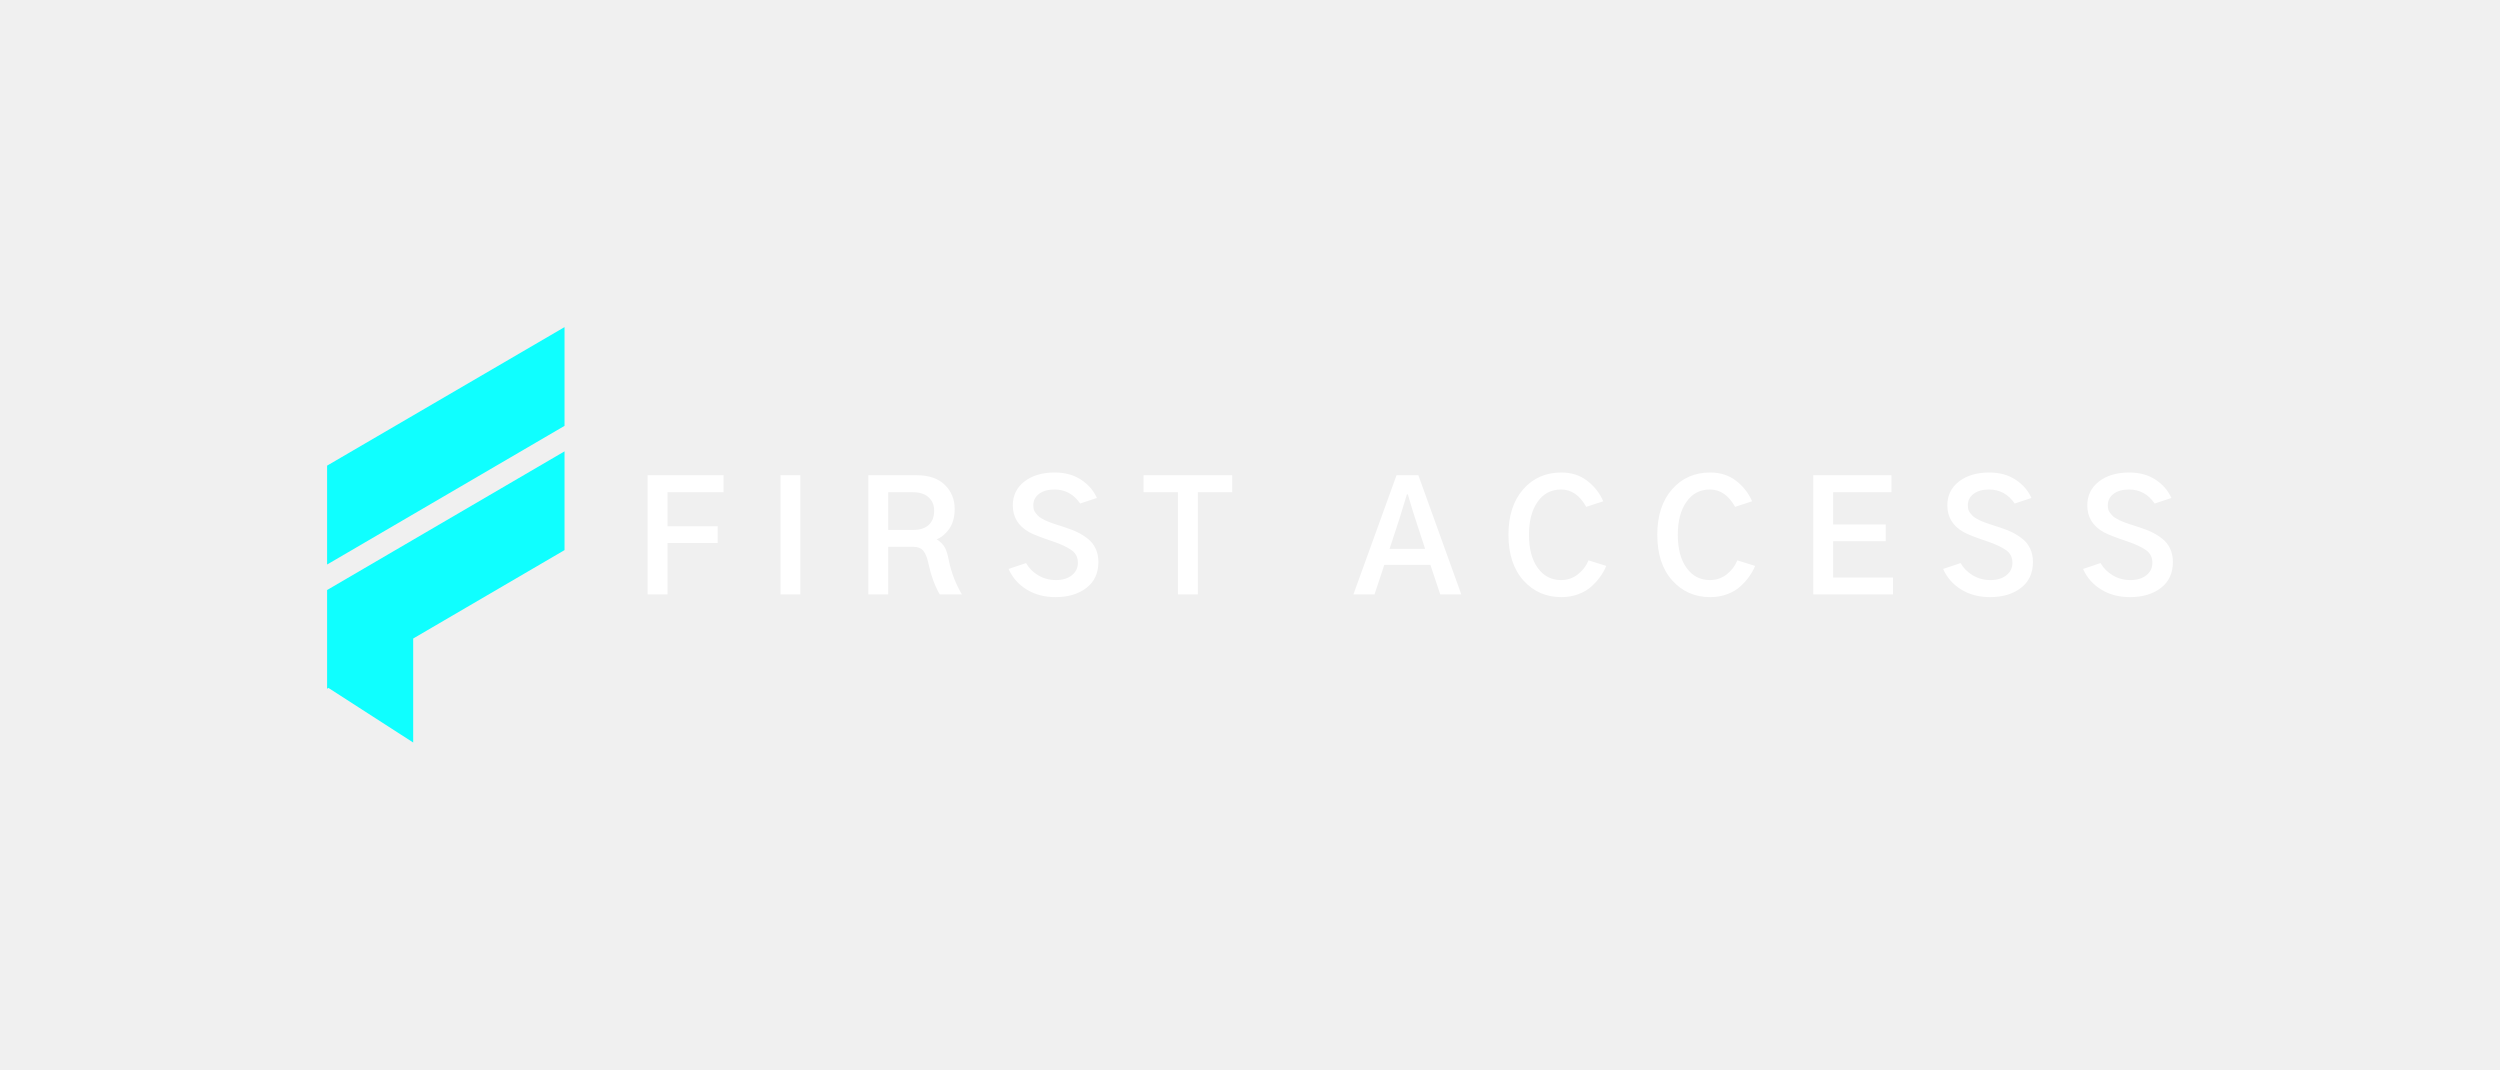
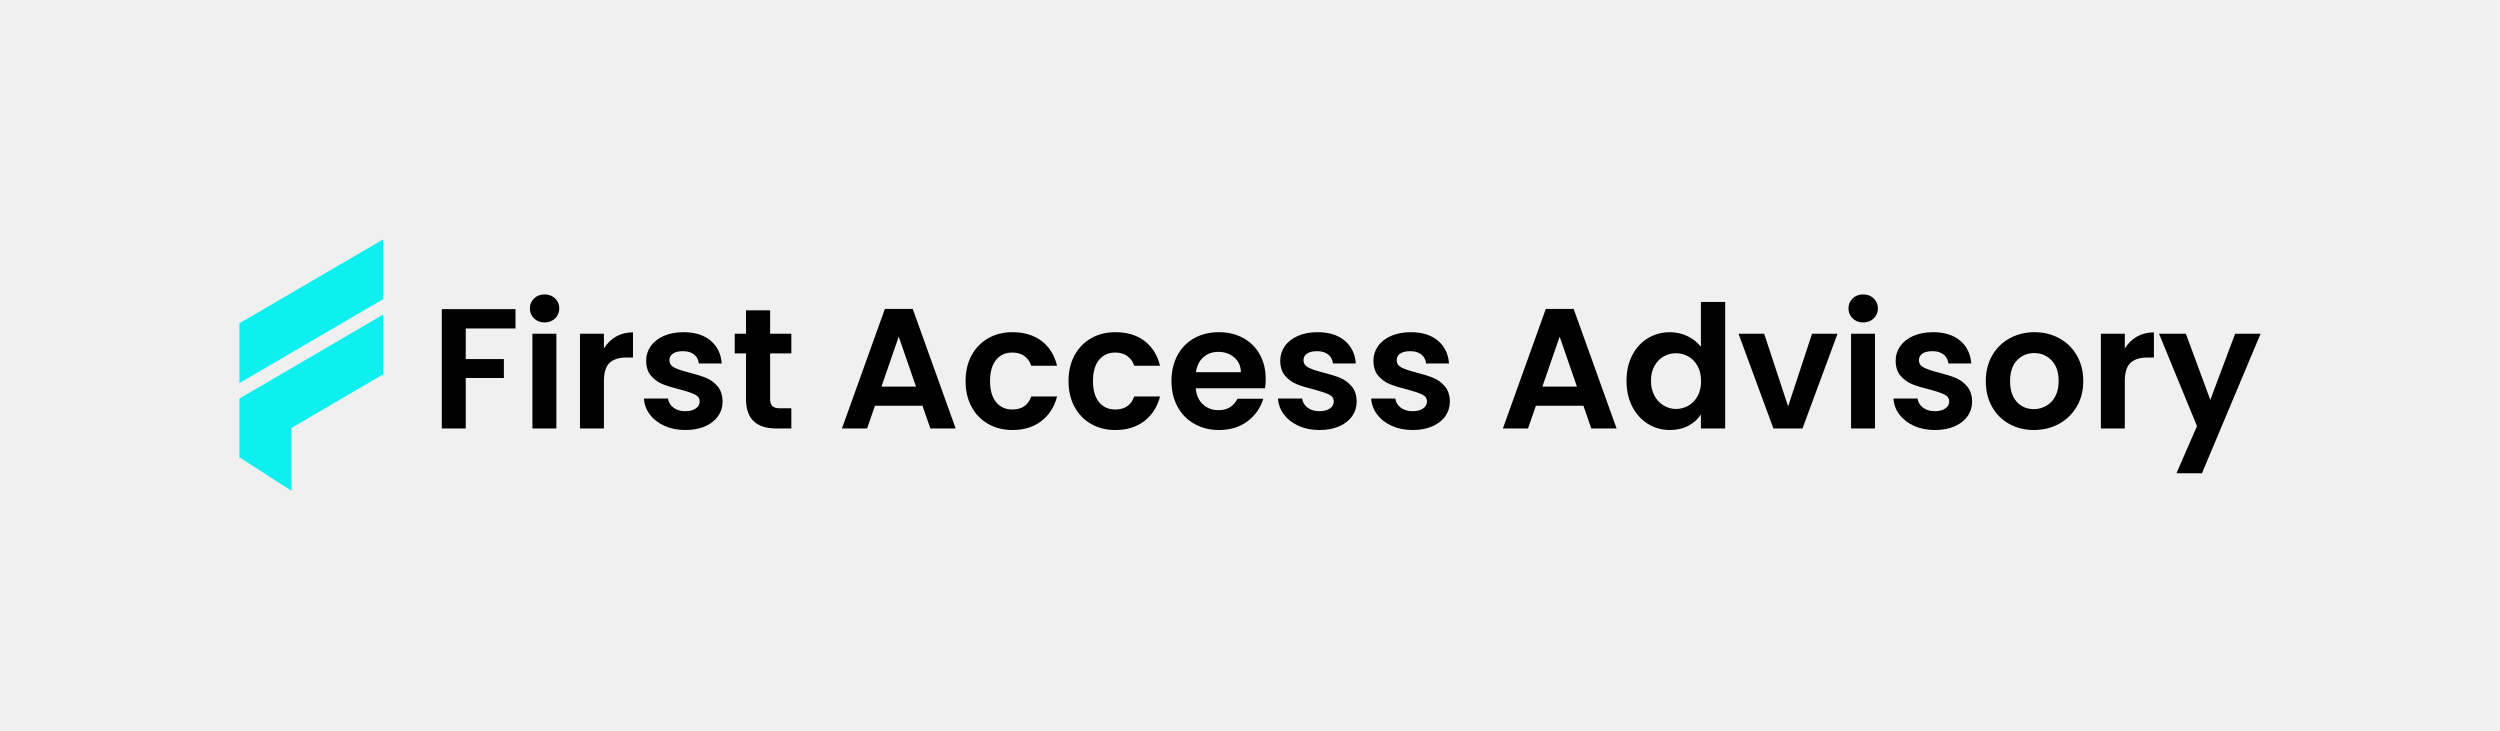
- <svg xmlns="http://www.w3.org/2000/svg" viewBox="20 173.051 534.997 228.898">
-   <g transform="rotate(0 115.4039 287.5)">
-     <svg version="1.1" id="Livello_1" x="90" y="243.051" viewBox="851 832.8 163 285.2" xml:space="preserve" height="88.898" width="50.808" preserveAspectRatio="xMinYMin" enable-background="new 0 0 2000 2000" style="overflow: visible;">
-       <polygon class="st0" points="851,1025.1 851,1079.9 851,1081.1 851.9,1080.5 910.1,1118 910.1,1046.6 1014,985.9 1014,918.1    851,1013.3  " style="fill: #0fffff; fill-opacity: 1;" />
-       <polygon class="st0" points="851,927.9 851,995.8 1014,900.6 1014,832.8  " style="fill: #0fffff; fill-opacity: 1;" />
-     </svg>
-   </g>
-   <g transform="rotate(0 321.7924 287.5003)">
-     <svg x="158.587" y="274.165" viewBox="2.87 0.26 326.41 26.67" height="26.67" width="326.41" style="overflow: visible;">
-       <g fill="#ffffff" fill-opacity="1" style="">
-         <path d="M7.13 26.35L2.87 26.35L2.87 0.84L19.12 0.84L19.12 4.48L7.13 4.48L7.13 11.77L17.87 11.77L17.87 15.35L7.13 15.35L7.13 26.35ZM35.56 26.35L31.31 26.35L31.31 0.84L35.56 0.84L35.56 26.35ZM54.36 4.48L54.36 12.55L59.71 12.55Q61.87 12.55 63.03 11.48Q64.19 10.42 64.19 8.42L64.19 8.42Q64.19 6.64 63.00 5.56Q61.81 4.48 59.61 4.48L59.61 4.48L54.36 4.48ZM54.36 26.35L50.10 26.35L50.10 0.84L60.42 0.84Q64.35 0.84 66.47 2.90Q68.58 4.97 68.58 8.06L68.58 8.06Q68.58 10.67 67.42 12.32Q66.26 13.96 64.74 14.55L64.74 14.55Q65.97 15.38 66.48 16.32Q67.00 17.25 67.35 19.16L67.35 19.16Q68.13 22.96 70.13 26.35L70.13 26.35L65.39 26.35Q63.81 23.67 62.90 19.48L62.90 19.48Q62.55 17.83 61.86 17.00Q61.16 16.16 59.68 16.16L59.68 16.16L54.36 16.16L54.36 26.35ZM80.12 20.90L80.12 20.90L83.86 19.64Q84.76 21.25 86.47 22.27Q88.18 23.28 90.24 23.28L90.24 23.28Q92.37 23.28 93.66 22.25Q94.95 21.22 94.95 19.58L94.95 19.58Q94.95 17.83 93.58 16.87Q92.21 15.90 89.57 15.00L89.57 15.00Q85.79 13.74 84.47 13.00L84.47 13.00Q81.02 11.03 81.02 7.29L81.02 7.29Q81.02 4.13 83.50 2.19Q85.99 0.26 89.99 0.26L89.99 0.26Q93.28 0.26 95.61 1.79Q97.95 3.32 99.02 5.71L99.02 5.71L95.44 6.90Q93.37 3.90 89.95 3.90L89.95 3.90Q87.86 3.90 86.63 4.84Q85.41 5.77 85.41 7.29L85.41 7.29Q85.41 7.74 85.50 8.14Q85.60 8.55 85.89 8.90Q86.18 9.26 86.41 9.51Q86.63 9.77 87.15 10.06Q87.66 10.35 87.97 10.51Q88.28 10.67 88.99 10.93Q89.70 11.19 90.00 11.29Q90.31 11.38 91.15 11.66Q91.99 11.93 92.28 12.03L92.28 12.03Q93.76 12.51 94.89 13.06Q96.02 13.61 97.10 14.46Q98.18 15.32 98.76 16.58Q99.34 17.83 99.34 19.41L99.34 19.41Q99.34 22.99 96.77 24.96Q94.21 26.93 90.15 26.93L90.15 26.93Q86.63 26.93 83.99 25.30Q81.34 23.67 80.12 20.90ZM116.36 4.48L109.00 4.48L109.00 0.84L127.97 0.84L127.97 4.48L120.62 4.48L120.62 26.35L116.36 26.35L116.36 4.48ZM163.81 10.00L161.65 16.61L169.26 16.61L167.10 10.00Q166.88 9.29 166.60 8.42Q166.33 7.55 166.02 6.50Q165.72 5.45 165.56 4.93L165.56 4.93L165.36 4.93Q165.26 5.26 163.81 10.00L163.81 10.00ZM158.43 26.35L153.91 26.35L163.14 0.84L167.81 0.84L177.00 26.35L172.49 26.35L170.39 20.03L160.52 20.03L158.43 26.35ZM187.09 13.58L187.09 13.58Q187.09 7.45 190.25 3.85Q193.41 0.26 198.41 0.26L198.41 0.26Q201.63 0.26 203.94 2.03Q206.25 3.81 207.38 6.42L207.38 6.42L203.73 7.61Q201.67 3.90 198.35 3.90L198.35 3.90Q195.18 3.90 193.33 6.53Q191.48 9.16 191.48 13.58L191.48 13.58Q191.48 18.06 193.35 20.67Q195.22 23.28 198.35 23.28L198.35 23.28Q200.38 23.28 201.94 22.06Q203.51 20.83 204.22 19.06L204.22 19.06L208.02 20.25Q207.54 21.41 206.78 22.49Q206.02 23.58 204.88 24.62Q203.73 25.67 202.05 26.30Q200.38 26.93 198.41 26.93L198.41 26.93Q193.51 26.93 190.30 23.37Q187.09 19.80 187.09 13.58ZM218.94 13.58L218.94 13.58Q218.94 7.45 222.11 3.85Q225.27 0.26 230.26 0.26L230.26 0.26Q233.49 0.26 235.80 2.03Q238.10 3.81 239.23 6.42L239.23 6.42L235.59 7.61Q233.52 3.90 230.20 3.90L230.20 3.90Q227.04 3.90 225.19 6.53Q223.33 9.16 223.33 13.58L223.33 13.58Q223.33 18.06 225.20 20.67Q227.07 23.28 230.20 23.28L230.20 23.28Q232.23 23.28 233.80 22.06Q235.36 20.83 236.07 19.06L236.07 19.06L239.88 20.25Q239.39 21.41 238.63 22.49Q237.88 23.58 236.73 24.62Q235.59 25.67 233.91 26.30Q232.23 26.93 230.26 26.93L230.26 26.93Q225.36 26.93 222.15 23.37Q218.94 19.80 218.94 13.58ZM269.38 26.35L252.32 26.35L252.32 0.84L269.05 0.84L269.05 4.48L256.57 4.48L256.57 11.38L267.83 11.38L267.83 14.96L256.57 14.96L256.57 22.74L269.38 22.74L269.38 26.35ZM280.11 20.90L280.11 20.90L283.85 19.64Q284.75 21.25 286.46 22.27Q288.17 23.28 290.23 23.28L290.23 23.28Q292.36 23.28 293.65 22.25Q294.94 21.22 294.94 19.58L294.94 19.58Q294.94 17.83 293.57 16.87Q292.20 15.90 289.56 15.00L289.56 15.00Q285.78 13.74 284.46 13.00L284.46 13.00Q281.01 11.03 281.01 7.29L281.01 7.29Q281.01 4.13 283.49 2.19Q285.98 0.26 289.98 0.26L289.98 0.26Q293.27 0.26 295.60 1.79Q297.94 3.32 299.01 5.71L299.01 5.71L295.43 6.90Q293.36 3.90 289.94 3.90L289.94 3.90Q287.85 3.90 286.62 4.84Q285.40 5.77 285.40 7.29L285.40 7.29Q285.40 7.74 285.49 8.14Q285.59 8.55 285.88 8.90Q286.17 9.26 286.40 9.51Q286.62 9.77 287.14 10.06Q287.65 10.35 287.96 10.51Q288.27 10.67 288.98 10.93Q289.69 11.19 289.99 11.29Q290.30 11.38 291.14 11.66Q291.98 11.93 292.27 12.03L292.27 12.03Q293.75 12.51 294.88 13.06Q296.01 13.61 297.09 14.46Q298.17 15.32 298.75 16.58Q299.33 17.83 299.33 19.41L299.33 19.41Q299.33 22.99 296.76 24.96Q294.20 26.93 290.14 26.93L290.14 26.93Q286.62 26.93 283.98 25.30Q281.33 23.67 280.11 20.90ZM310.06 20.90L310.06 20.90L313.80 19.64Q314.70 21.25 316.41 22.27Q318.12 23.28 320.19 23.28L320.19 23.28Q322.31 23.28 323.60 22.25Q324.89 21.22 324.89 19.58L324.89 19.58Q324.89 17.83 323.52 16.87Q322.15 15.90 319.51 15.00L319.51 15.00Q315.74 13.74 314.41 13.00L314.41 13.00Q310.96 11.03 310.96 7.29L310.96 7.29Q310.96 4.13 313.45 2.19Q315.93 0.26 319.93 0.26L319.93 0.26Q323.22 0.26 325.56 1.79Q327.89 3.32 328.96 5.71L328.96 5.71L325.38 6.90Q323.31 3.90 319.90 3.90L319.90 3.90Q317.80 3.90 316.57 4.84Q315.35 5.77 315.35 7.29L315.35 7.29Q315.35 7.74 315.45 8.14Q315.54 8.55 315.83 8.90Q316.12 9.26 316.35 9.51Q316.57 9.77 317.09 10.06Q317.61 10.35 317.91 10.51Q318.22 10.67 318.93 10.93Q319.64 11.19 319.94 11.29Q320.25 11.38 321.09 11.66Q321.93 11.93 322.22 12.03L322.22 12.03Q323.70 12.51 324.83 13.06Q325.96 13.61 327.04 14.46Q328.12 15.32 328.70 16.58Q329.28 17.83 329.28 19.41L329.28 19.41Q329.28 22.99 326.72 24.96Q324.15 26.93 320.09 26.93L320.09 26.93Q316.57 26.93 313.93 25.30Q311.28 23.67 310.06 20.90Z" transform="translate(0, 0)" />
-       </g>
-     </svg>
-   </g>
+ <svg xmlns="http://www.w3.org/2000/svg" viewBox="-8.179 240.139 730.979 213.522">
+   <svg version="1.1" id="Livello_1" x="61.821" y="310.139" viewBox="851 832.8 163 285.2" xml:space="preserve" height="73.522" width="42.02" preserveAspectRatio="xMinYMin" enable-background="new 0 0 2000 2000" style="overflow: visible;">
+     <polygon class="st0" points="851,1025.1 851,1079.9 851,1081.1 851.9,1080.5 910.1,1118 910.1,1046.6 1014,985.9 1014,918.1    851,1013.3  " style="fill: #0EF0F0; fill-opacity: 1;" />
+     <polygon class="st0" points="851,927.9 851,995.8 1014,900.6 1014,832.8  " style="fill: #0EF0F0; fill-opacity: 1;" />
+   </svg>
+   <svg x="121" y="326.22" viewBox="3.45 13.3 531.8 52.3" height="52.3" width="531.8" style="overflow: visible;">
+     <g fill="#000" style="">
+       <path d="M3.45 17.60L25 17.60L25 23.25L10.45 23.25L10.45 32.20L21.60 32.20L21.60 37.75L10.45 37.75L10.45 52.50L3.45 52.50L3.45 17.60ZM33.50 21.50Q31.65 21.50 30.43 20.32Q29.20 19.15 29.20 17.40L29.20 17.40Q29.20 15.65 30.43 14.48Q31.65 13.30 33.50 13.30L33.50 13.30Q35.35 13.30 36.58 14.48Q37.80 15.65 37.80 17.40L37.80 17.40Q37.80 19.15 36.58 20.32Q35.35 21.50 33.50 21.50L33.50 21.50ZM29.95 24.80L36.95 24.80L36.95 52.50L29.95 52.50L29.95 24.80ZM50.85 29.10Q52.20 26.90 54.38 25.65Q56.55 24.40 59.35 24.40L59.35 24.40L59.35 31.75L57.50 31.75Q54.20 31.75 52.52 33.30Q50.85 34.85 50.85 38.70L50.85 38.70L50.85 52.50L43.85 52.50L43.85 24.80L50.85 24.80L50.85 29.10ZM74.65 52.95Q71.25 52.95 68.55 51.73Q65.85 50.50 64.28 48.40Q62.70 46.30 62.55 43.75L62.55 43.75L69.60 43.75Q69.80 45.35 71.17 46.40Q72.55 47.45 74.60 47.45L74.60 47.45Q76.60 47.45 77.72 46.65Q78.85 45.85 78.85 44.60L78.85 44.60Q78.85 43.25 77.47 42.58Q76.10 41.90 73.10 41.10L73.10 41.10Q70 40.35 68.03 39.55Q66.05 38.75 64.63 37.10Q63.20 35.45 63.20 32.65L63.20 32.65Q63.20 30.35 64.53 28.45Q65.85 26.55 68.33 25.45Q70.80 24.35 74.15 24.35L74.15 24.35Q79.10 24.35 82.05 26.82Q85 29.30 85.30 33.50L85.30 33.50L78.60 33.50Q78.45 31.85 77.22 30.88Q76 29.90 73.95 29.90L73.95 29.90Q72.05 29.90 71.03 30.60Q70 31.30 70 32.55L70 32.55Q70 33.95 71.40 34.67Q72.80 35.40 75.75 36.15L75.75 36.15Q78.75 36.90 80.70 37.70Q82.65 38.50 84.08 40.17Q85.50 41.85 85.55 44.60L85.55 44.60Q85.55 47 84.22 48.90Q82.90 50.80 80.43 51.88Q77.95 52.95 74.65 52.95L74.65 52.95ZM105.65 30.55L99.45 30.55L99.45 43.95Q99.45 45.35 100.13 45.98Q100.80 46.60 102.40 46.60L102.40 46.60L105.65 46.60L105.65 52.50L101.25 52.50Q92.40 52.50 92.40 43.90L92.40 43.90L92.40 30.55L89.10 30.55L89.10 24.80L92.40 24.80L92.40 17.95L99.45 17.95L99.45 24.80L105.65 24.80L105.65 30.55ZM146.30 52.50L144 45.85L130.10 45.85L127.80 52.50L120.45 52.50L133 17.55L141.15 17.55L153.70 52.50L146.30 52.50ZM132 40.25L142.10 40.25L137.05 25.65L132 40.25ZM156.60 38.65Q156.60 34.35 158.35 31.13Q160.10 27.90 163.20 26.13Q166.30 24.35 170.30 24.35L170.30 24.35Q175.45 24.35 178.83 26.92Q182.20 29.50 183.35 34.15L183.35 34.15L175.80 34.15Q175.20 32.35 173.78 31.32Q172.35 30.30 170.25 30.30L170.25 30.30Q167.25 30.30 165.50 32.47Q163.75 34.65 163.75 38.65L163.75 38.65Q163.75 42.60 165.50 44.77Q167.25 46.95 170.25 46.95L170.25 46.95Q174.50 46.95 175.80 43.15L175.80 43.15L183.35 43.15Q182.20 47.65 178.80 50.30Q175.40 52.95 170.30 52.95L170.30 52.95Q166.30 52.95 163.20 51.17Q160.10 49.40 158.35 46.17Q156.60 42.95 156.60 38.65L156.60 38.65ZM186.70 38.65Q186.70 34.35 188.45 31.13Q190.20 27.90 193.30 26.13Q196.40 24.35 200.40 24.35L200.40 24.35Q205.55 24.35 208.93 26.92Q212.30 29.50 213.45 34.15L213.45 34.15L205.90 34.15Q205.30 32.35 203.88 31.32Q202.45 30.30 200.35 30.30L200.35 30.30Q197.35 30.30 195.60 32.47Q193.85 34.65 193.85 38.65L193.85 38.65Q193.85 42.60 195.60 44.77Q197.35 46.95 200.35 46.95L200.35 46.95Q204.60 46.95 205.90 43.15L205.90 43.15L213.45 43.15Q212.30 47.65 208.90 50.30Q205.50 52.95 200.40 52.95L200.40 52.95Q196.40 52.95 193.30 51.17Q190.20 49.40 188.45 46.17Q186.70 42.95 186.70 38.65L186.70 38.65ZM244.35 38.05Q244.35 39.55 244.15 40.75L244.15 40.75L223.90 40.75Q224.15 43.75 226 45.45Q227.85 47.15 230.55 47.15L230.55 47.15Q234.45 47.15 236.10 43.80L236.10 43.80L243.65 43.80Q242.45 47.80 239.05 50.38Q235.65 52.95 230.70 52.95L230.70 52.95Q226.70 52.95 223.53 51.17Q220.35 49.40 218.58 46.15Q216.80 42.90 216.80 38.65L216.80 38.65Q216.80 34.35 218.55 31.10Q220.30 27.85 223.45 26.10Q226.60 24.35 230.70 24.35L230.70 24.35Q234.65 24.35 237.78 26.05Q240.90 27.75 242.63 30.88Q244.35 34 244.35 38.05L244.35 38.05ZM223.95 36.05L237.10 36.05Q237.05 33.35 235.15 31.72Q233.25 30.10 230.50 30.10L230.50 30.10Q227.90 30.10 226.13 31.67Q224.35 33.25 223.95 36.05L223.95 36.05ZM260.05 52.95Q256.65 52.95 253.95 51.73Q251.25 50.50 249.68 48.40Q248.10 46.30 247.95 43.75L247.95 43.75L255 43.75Q255.20 45.35 256.57 46.40Q257.95 47.45 260 47.45L260 47.45Q262 47.45 263.13 46.65Q264.25 45.85 264.25 44.60L264.25 44.60Q264.25 43.25 262.88 42.58Q261.50 41.90 258.50 41.10L258.50 41.10Q255.40 40.35 253.43 39.55Q251.45 38.75 250.03 37.10Q248.60 35.45 248.60 32.65L248.60 32.65Q248.60 30.35 249.93 28.45Q251.25 26.55 253.72 25.45Q256.20 24.35 259.55 24.35L259.55 24.35Q264.50 24.35 267.45 26.82Q270.40 29.30 270.70 33.50L270.70 33.50L264 33.50Q263.85 31.85 262.63 30.88Q261.40 29.90 259.35 29.90L259.35 29.90Q257.45 29.90 256.43 30.60Q255.40 31.30 255.40 32.55L255.40 32.55Q255.40 33.95 256.80 34.67Q258.20 35.40 261.15 36.15L261.15 36.15Q264.15 36.90 266.10 37.70Q268.05 38.50 269.48 40.17Q270.90 41.85 270.95 44.60L270.95 44.60Q270.95 47 269.63 48.90Q268.30 50.80 265.82 51.88Q263.35 52.95 260.05 52.95L260.05 52.95ZM287.30 52.95Q283.90 52.95 281.20 51.73Q278.50 50.50 276.93 48.40Q275.35 46.30 275.20 43.75L275.20 43.75L282.25 43.75Q282.45 45.35 283.82 46.40Q285.20 47.45 287.25 47.45L287.25 47.45Q289.25 47.45 290.38 46.65Q291.50 45.85 291.50 44.60L291.50 44.60Q291.50 43.25 290.13 42.58Q288.75 41.90 285.75 41.10L285.75 41.10Q282.65 40.35 280.68 39.55Q278.70 38.75 277.27 37.10Q275.85 35.45 275.85 32.65L275.85 32.65Q275.85 30.35 277.18 28.45Q278.50 26.55 280.98 25.45Q283.45 24.35 286.80 24.35L286.80 24.35Q291.75 24.35 294.70 26.82Q297.65 29.30 297.95 33.50L297.95 33.50L291.25 33.50Q291.10 31.85 289.88 30.88Q288.65 29.90 286.60 29.90L286.60 29.90Q284.70 29.90 283.68 30.60Q282.65 31.30 282.65 32.55L282.65 32.55Q282.65 33.95 284.05 34.67Q285.45 35.40 288.40 36.15L288.40 36.15Q291.40 36.90 293.35 37.70Q295.30 38.50 296.73 40.17Q298.15 41.85 298.20 44.60L298.20 44.60Q298.20 47 296.88 48.90Q295.55 50.80 293.07 51.88Q290.60 52.95 287.30 52.95L287.30 52.95ZM339.55 52.50L337.25 45.85L323.35 45.85L321.05 52.50L313.70 52.50L326.25 17.55L334.40 17.55L346.95 52.50L339.55 52.50ZM325.25 40.25L335.35 40.25L330.30 25.65L325.25 40.25ZM349.85 38.55Q349.85 34.35 351.52 31.10Q353.20 27.85 356.10 26.10Q359 24.35 362.55 24.35L362.55 24.35Q365.25 24.35 367.70 25.52Q370.15 26.70 371.60 28.65L371.60 28.65L371.60 15.50L378.70 15.50L378.70 52.50L371.60 52.50L371.60 48.40Q370.30 50.45 367.95 51.70Q365.60 52.95 362.50 52.95L362.50 52.95Q359 52.95 356.10 51.15Q353.20 49.35 351.52 46.08Q349.85 42.80 349.85 38.55L349.85 38.55ZM371.65 38.65Q371.65 36.10 370.65 34.27Q369.65 32.45 367.95 31.47Q366.25 30.50 364.30 30.50L364.30 30.50Q362.35 30.50 360.70 31.45Q359.05 32.40 358.02 34.22Q357 36.05 357 38.55L357 38.55Q357 41.05 358.02 42.92Q359.05 44.80 360.72 45.80Q362.40 46.80 364.30 46.80L364.30 46.80Q366.25 46.80 367.95 45.83Q369.65 44.85 370.65 43.02Q371.65 41.20 371.65 38.65L371.65 38.65ZM390.10 24.80L397.10 46.05L404.10 24.80L411.55 24.80L401.30 52.50L392.80 52.50L382.60 24.80L390.10 24.80ZM419.05 21.50Q417.20 21.50 415.97 20.32Q414.75 19.15 414.75 17.40L414.75 17.40Q414.75 15.65 415.97 14.48Q417.20 13.30 419.05 13.30L419.05 13.30Q420.90 13.30 422.12 14.48Q423.35 15.65 423.35 17.40L423.35 17.40Q423.35 19.15 422.12 20.32Q420.90 21.50 419.05 21.50L419.05 21.50ZM415.50 24.80L422.50 24.80L422.50 52.50L415.50 52.50L415.50 24.80ZM440.00 52.95Q436.60 52.95 433.90 51.73Q431.20 50.50 429.62 48.40Q428.05 46.30 427.90 43.75L427.90 43.75L434.95 43.75Q435.15 45.35 436.52 46.40Q437.90 47.45 439.95 47.45L439.95 47.45Q441.95 47.45 443.07 46.65Q444.20 45.85 444.20 44.60L444.20 44.60Q444.20 43.25 442.82 42.58Q441.45 41.90 438.45 41.10L438.45 41.10Q435.35 40.35 433.37 39.55Q431.40 38.75 429.97 37.10Q428.55 35.45 428.55 32.65L428.55 32.65Q428.55 30.35 429.87 28.45Q431.20 26.55 433.67 25.45Q436.15 24.35 439.50 24.35L439.50 24.35Q444.45 24.35 447.40 26.82Q450.35 29.30 450.65 33.50L450.65 33.50L443.95 33.50Q443.80 31.85 442.57 30.88Q441.35 29.90 439.30 29.90L439.30 29.90Q437.40 29.90 436.37 30.60Q435.35 31.30 435.35 32.55L435.35 32.55Q435.35 33.95 436.75 34.67Q438.15 35.40 441.10 36.15L441.10 36.15Q444.10 36.90 446.05 37.70Q448.00 38.50 449.42 40.17Q450.85 41.85 450.90 44.60L450.90 44.60Q450.90 47 449.57 48.90Q448.25 50.80 445.77 51.88Q443.30 52.95 440.00 52.95L440.00 52.95ZM468.95 52.95Q464.95 52.95 461.75 51.17Q458.55 49.40 456.72 46.15Q454.90 42.90 454.90 38.65L454.90 38.65Q454.90 34.40 456.77 31.15Q458.65 27.90 461.90 26.13Q465.15 24.35 469.15 24.35L469.15 24.35Q473.15 24.35 476.40 26.13Q479.65 27.90 481.52 31.15Q483.40 34.40 483.40 38.65L483.40 38.65Q483.40 42.90 481.47 46.15Q479.55 49.40 476.27 51.17Q473.00 52.95 468.95 52.95L468.95 52.95ZM468.95 46.85Q470.85 46.85 472.52 45.92Q474.20 45 475.20 43.15Q476.20 41.30 476.20 38.65L476.20 38.65Q476.20 34.70 474.12 32.58Q472.05 30.45 469.05 30.45L469.05 30.45Q466.05 30.45 464.02 32.58Q462.00 34.70 462.00 38.65L462.00 38.65Q462.00 42.60 463.97 44.73Q465.95 46.85 468.95 46.85L468.95 46.85ZM495.55 29.10Q496.90 26.90 499.07 25.65Q501.25 24.40 504.05 24.40L504.05 24.40L504.05 31.75L502.20 31.75Q498.90 31.75 497.22 33.30Q495.55 34.85 495.55 38.70L495.55 38.70L495.55 52.50L488.55 52.50L488.55 24.80L495.55 24.80L495.55 29.10ZM527.80 24.80L535.25 24.80L518.10 65.60L510.65 65.60L516.65 51.80L505.55 24.80L513.40 24.80L520.55 44.15L527.80 24.80Z" transform="translate(0, 0)" />
+     </g>
+   </svg>
</svg>
